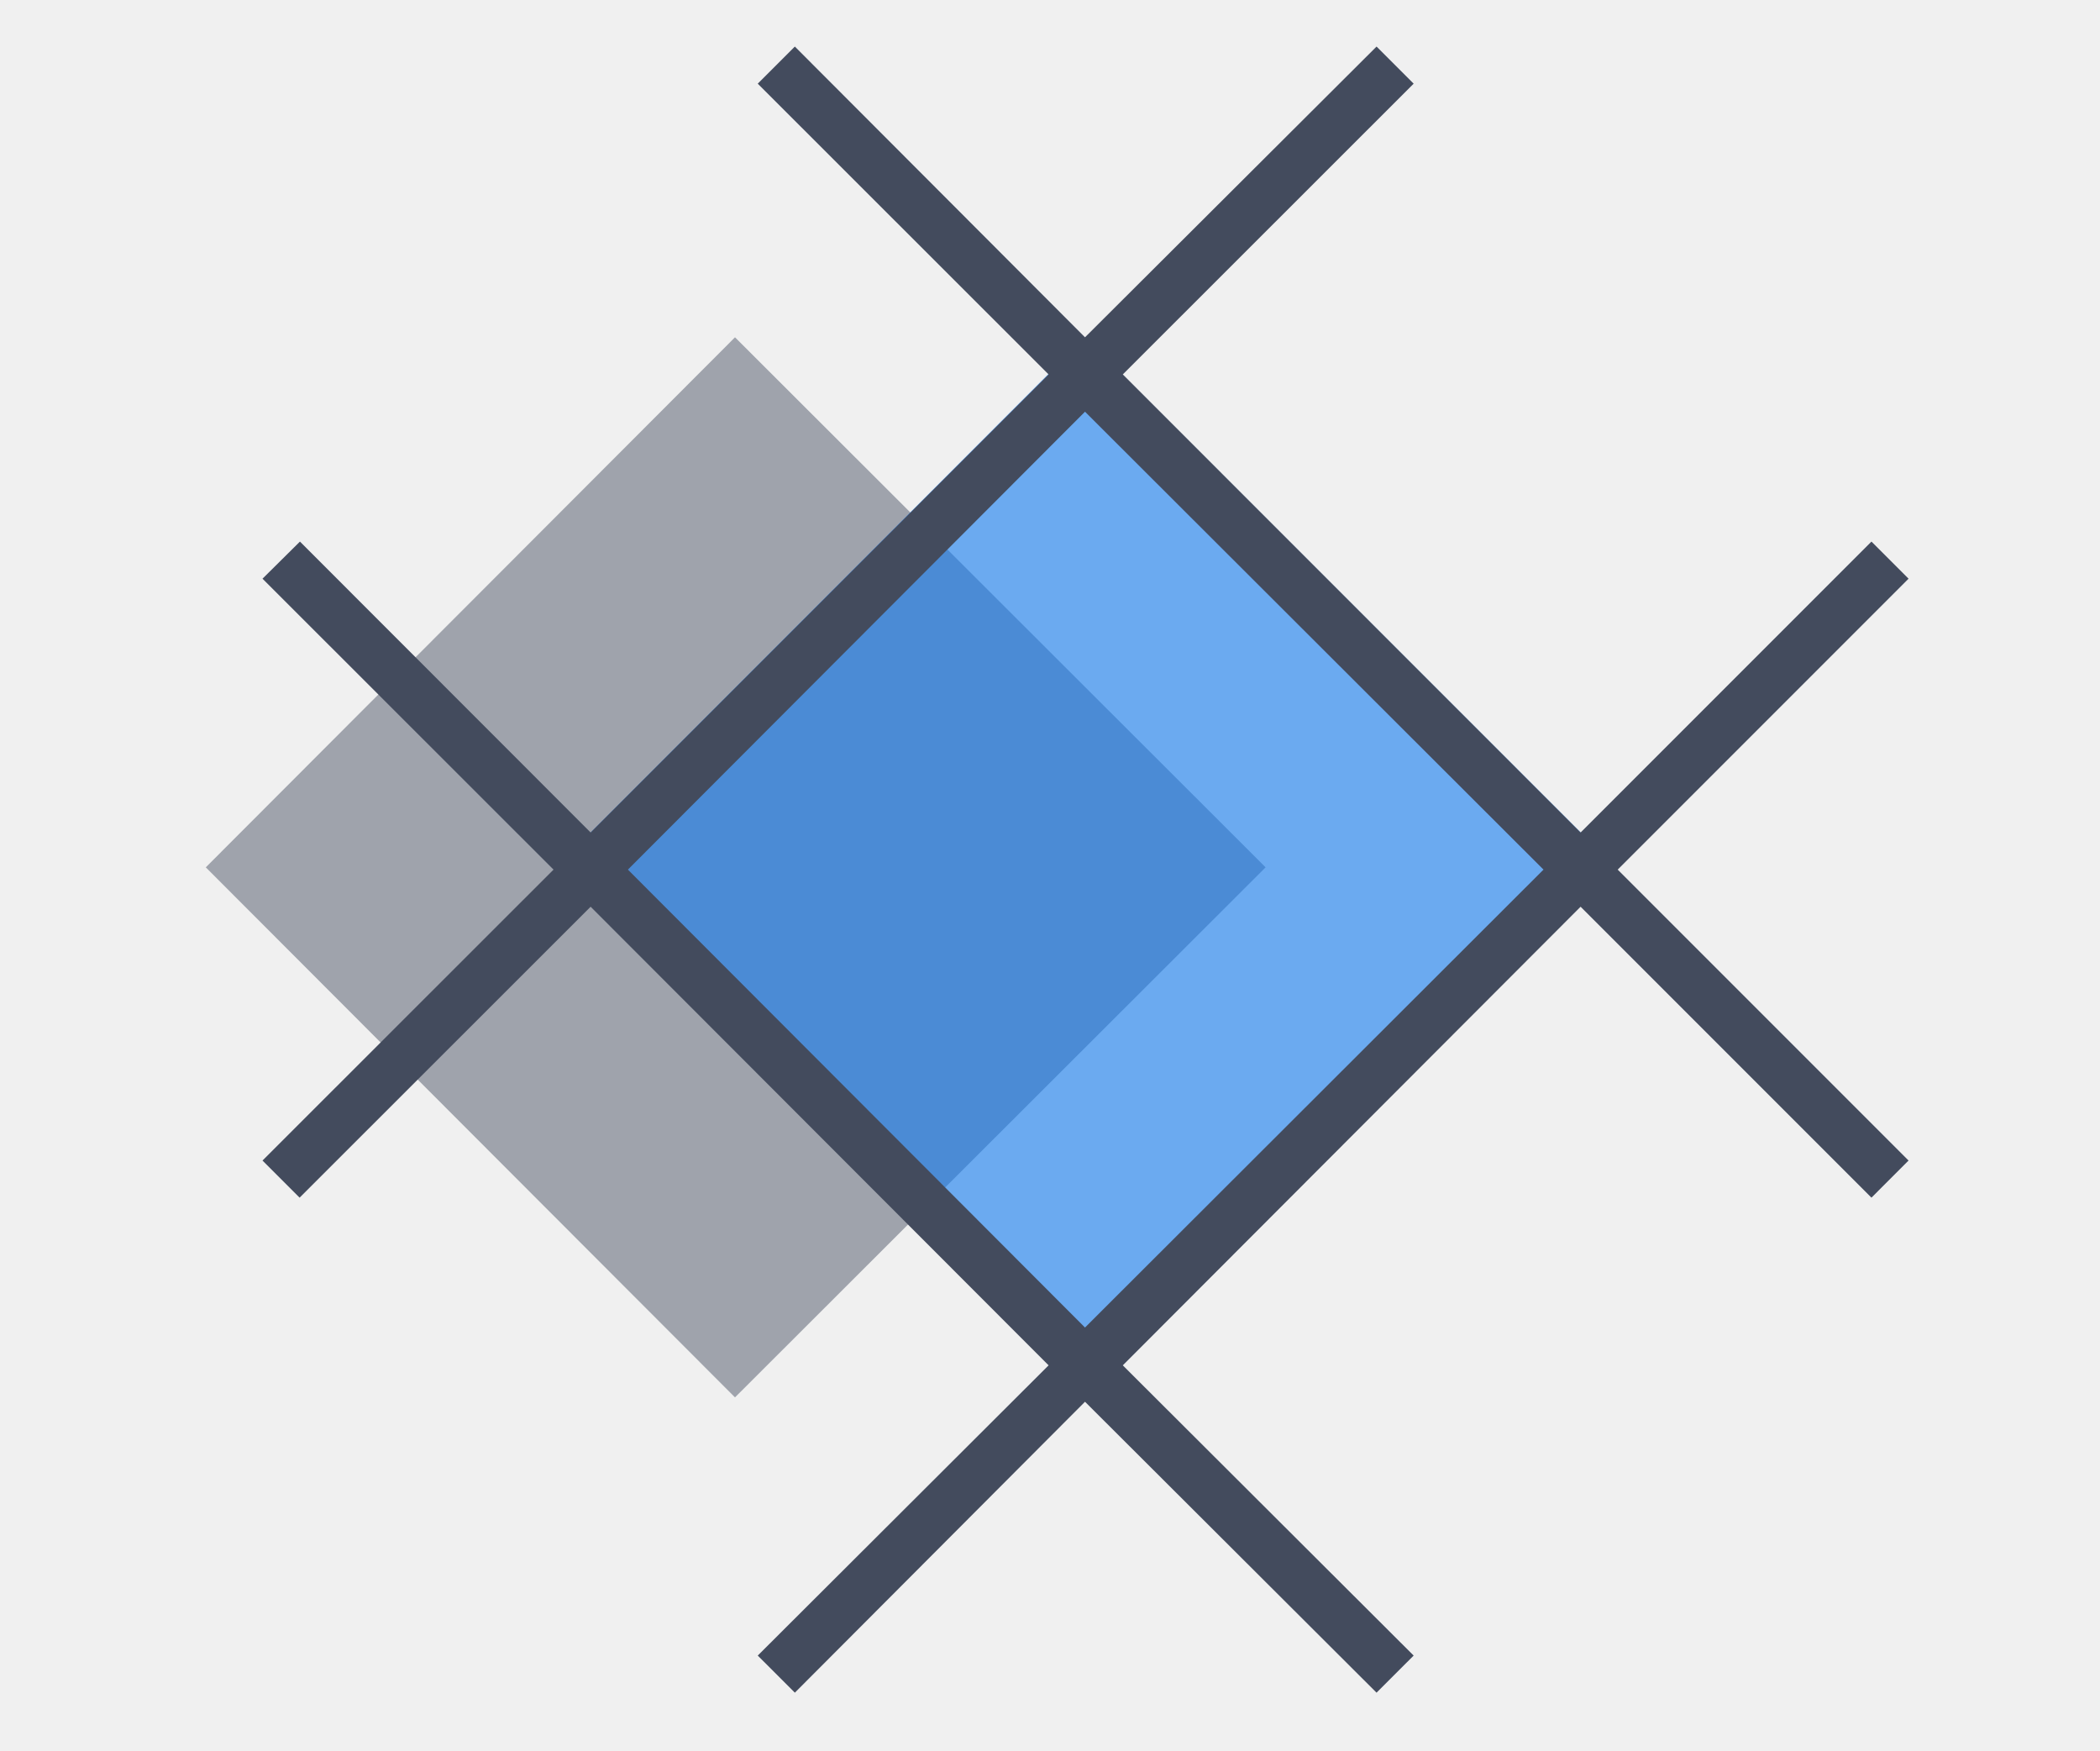
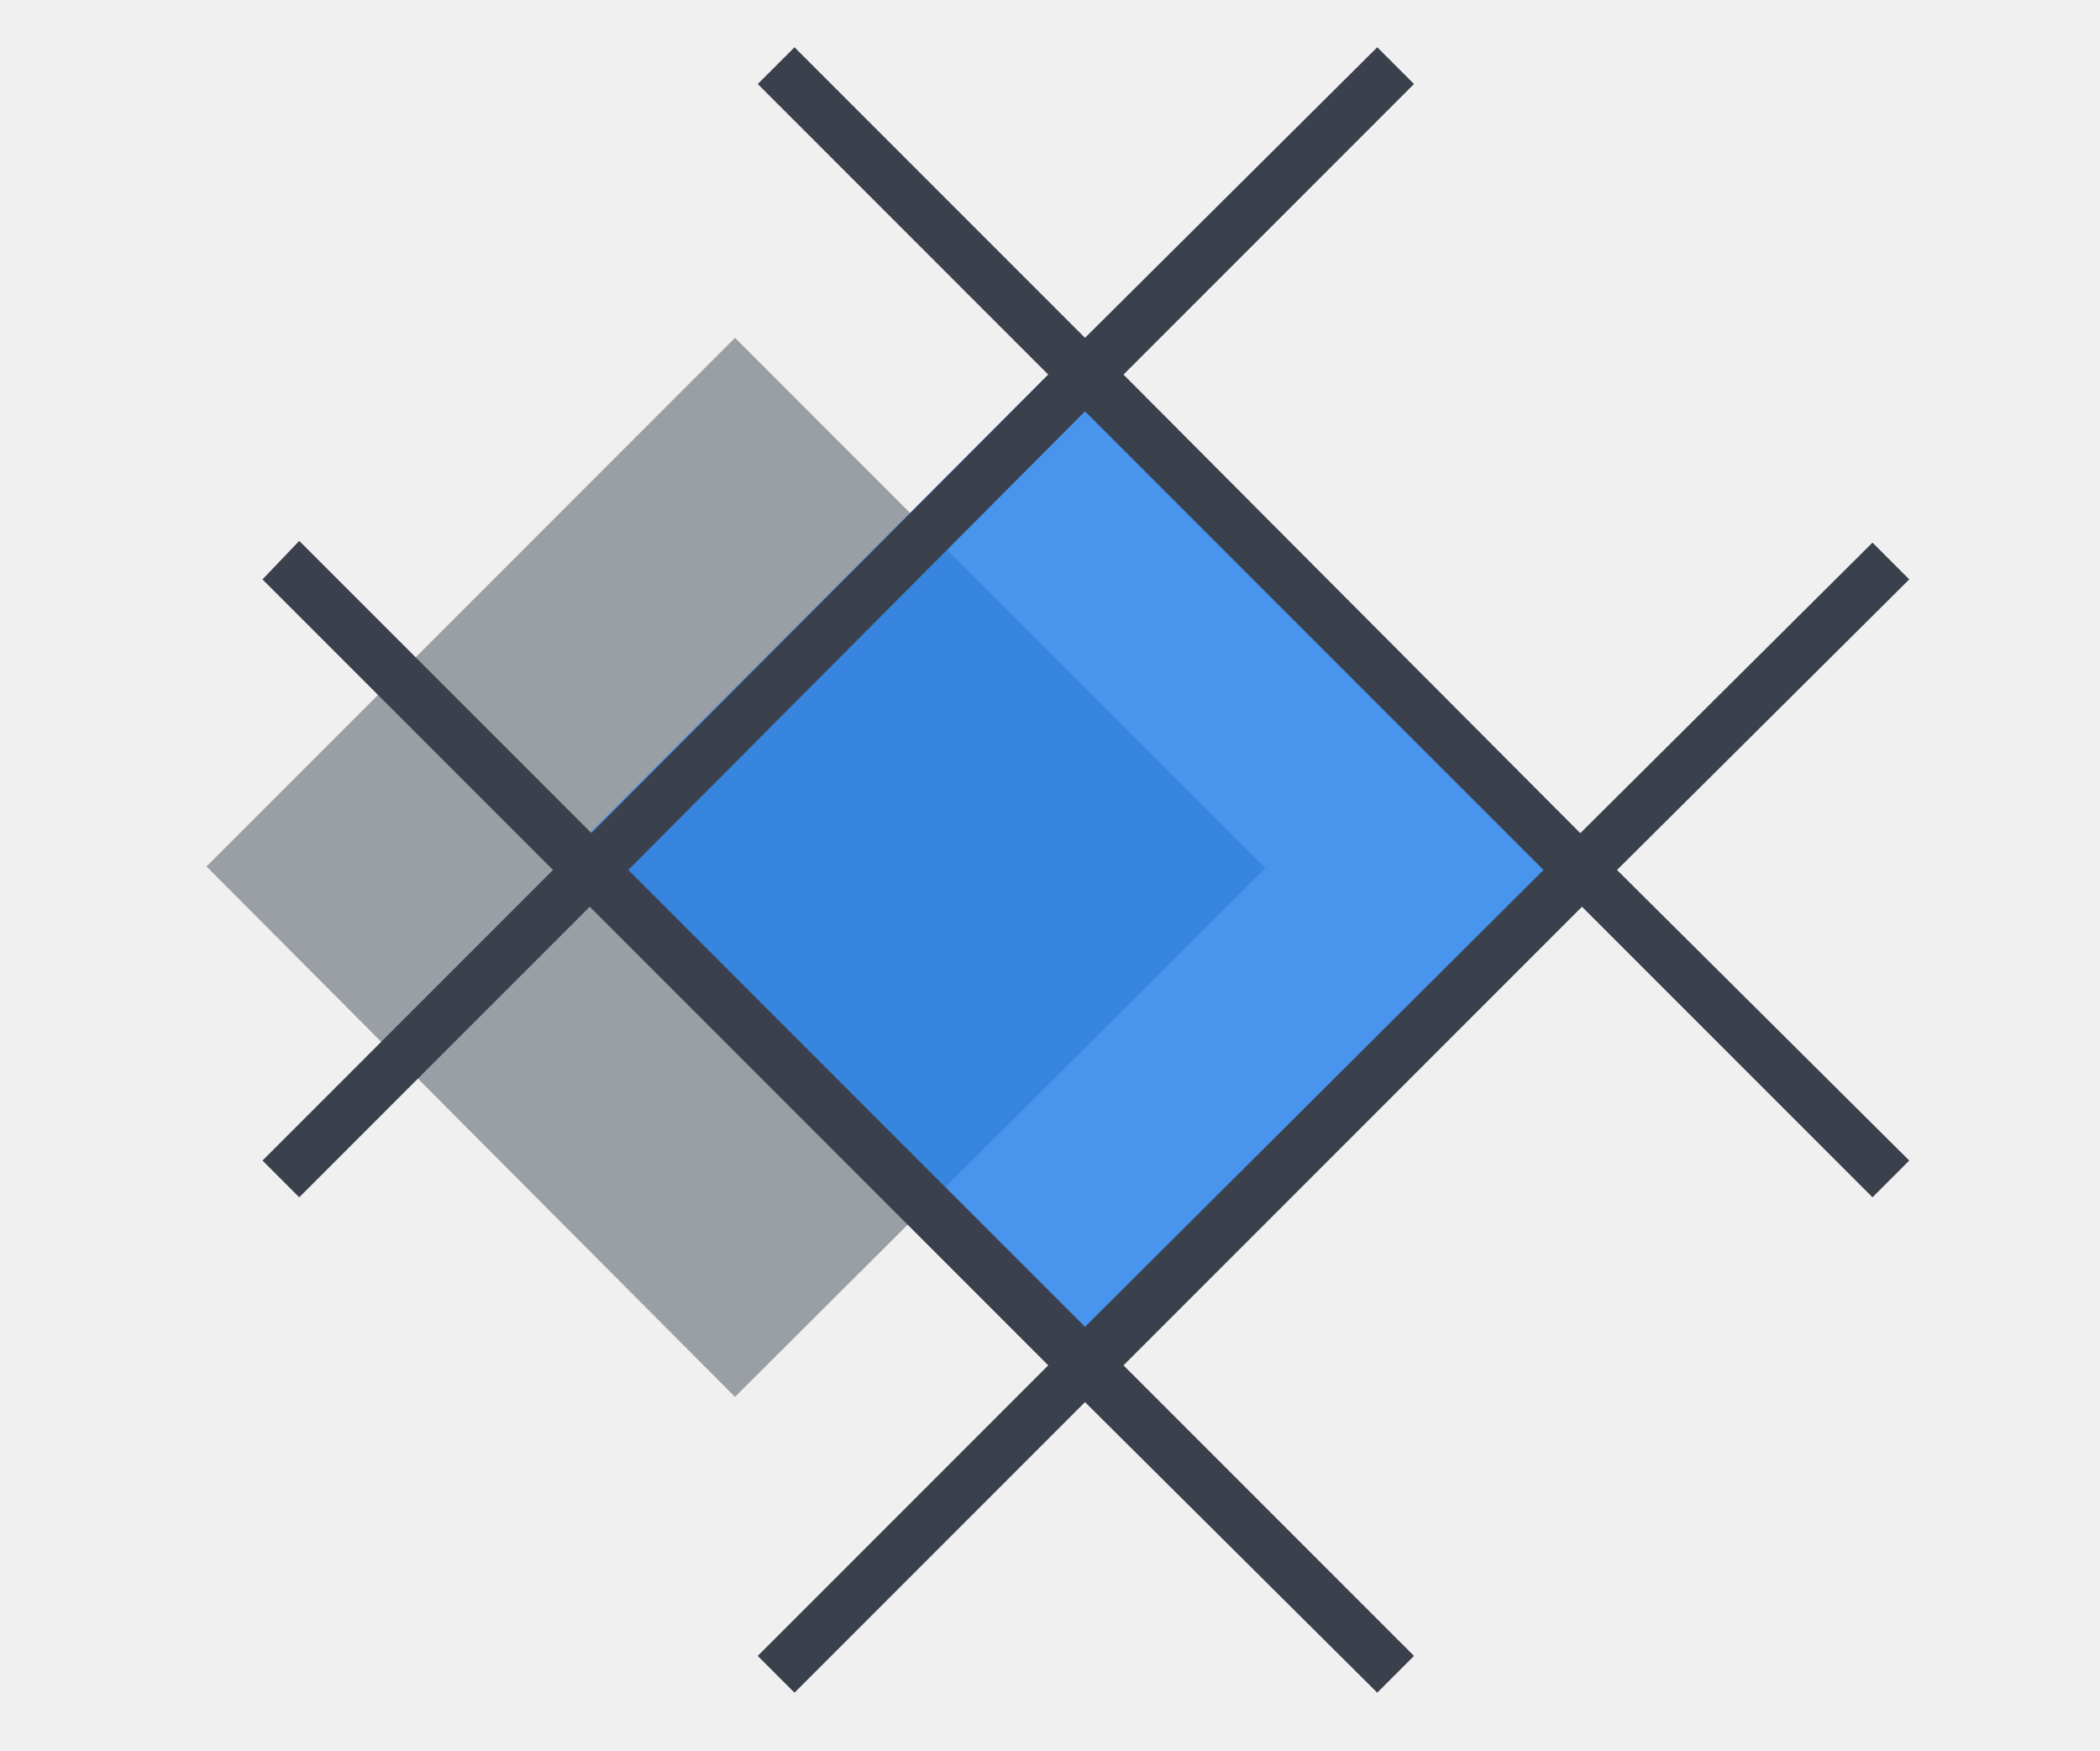
- <svg xmlns="http://www.w3.org/2000/svg" viewBox="0 0 120 100">
-   <defs>
-     <style>.cls-1{fill:#fff;opacity:0;}.cls-2{opacity:0.5;}.cls-3{fill:#4d5567;}.cls-4{fill:#137bf0;opacity:0.6;}.cls-5{fill:#434b5d;}</style>
-   </defs>
-   <g id="Layer_2" data-name="Layer 2">
-     <g id="Layer_1-2" data-name="Layer 1">
-       <rect class="cls-1" width="120" height="100" />
-       <g class="cls-2">
-         <path class="cls-3" d="M42,79.83,11.76,49.55,42,19.27,72.32,49.55Z" />
+ <svg xmlns="http://www.w3.org/2000/svg" version="1.1" id="Layer_1" x="0px" y="0px" viewBox="0 0 120 100" style="enable-background:new 0 0 120 100;" xml:space="preserve">
+   <style type="text/css">
+ 	.st0{fill:#FFFFFF;fill-opacity:0;}
+ 	.st1{opacity:0.5;}
+ 	.st2{fill:#434B59;}
+ 	.st3{opacity:0.8;fill:#1F7EED;enable-background:new    ;}
+ 	.st4{fill:#3A404C;}
+ </style>
+   <g id="Layer_2">
+     <g id="Layer_1-2">
+       <rect class="st0" width="120" height="100" />
+       <g class="st1">
+         <path class="st2" d="M42,79.8L11.8,49.5L42,19.3l30.3,30.3L42,79.8z" />
      </g>
-       <path class="cls-4" d="M62,79.83,31.76,49.55,62,19.27,92.32,49.55Z" />
-       <path class="cls-5" d="M109.06,33.06l-2.12-2.12L90.32,47.56,64.16,21.39,80.78,4.78,78.66,2.66,62,19.27,45.42,2.66,43.3,4.78,59.92,21.39,33.75,47.56,17.14,30.94,15,33.06,31.63,49.68,15,66.3l2.12,2.12L33.75,51.8,59.92,78,43.3,94.58l2.12,2.12L62,80.08,78.66,96.7l2.12-2.12L64.16,78,90.32,51.8l16.62,16.62,2.12-2.12L92.44,49.68ZM62,75.84,35.88,49.68,62,23.52,88.2,49.68Z" />
+       <path class="st3" d="M62,79.8L31.8,49.5L62,19.3l30.3,30.3L62,79.8z" />
+       <path class="st4" d="M109.1,33.1l-2.1-2.1L90.3,47.6L64.2,21.4L80.8,4.8l-2.1-2.1L62,19.3L45.4,2.7l-2.1,2.1l16.6,16.6L33.8,47.6    L17.1,30.9L15,33.1l16.6,16.6L15,66.3l2.1,2.1l16.6-16.6L59.9,78L43.3,94.6l2.1,2.1L62,80.1l16.7,16.6l2.1-2.1L64.2,78l26.2-26.2    l16.6,16.6l2.1-2.1L92.4,49.7L109.1,33.1z M62,75.8L35.9,49.7L62,23.5l26.2,26.2L62,75.8z" />
    </g>
  </g>
</svg>
